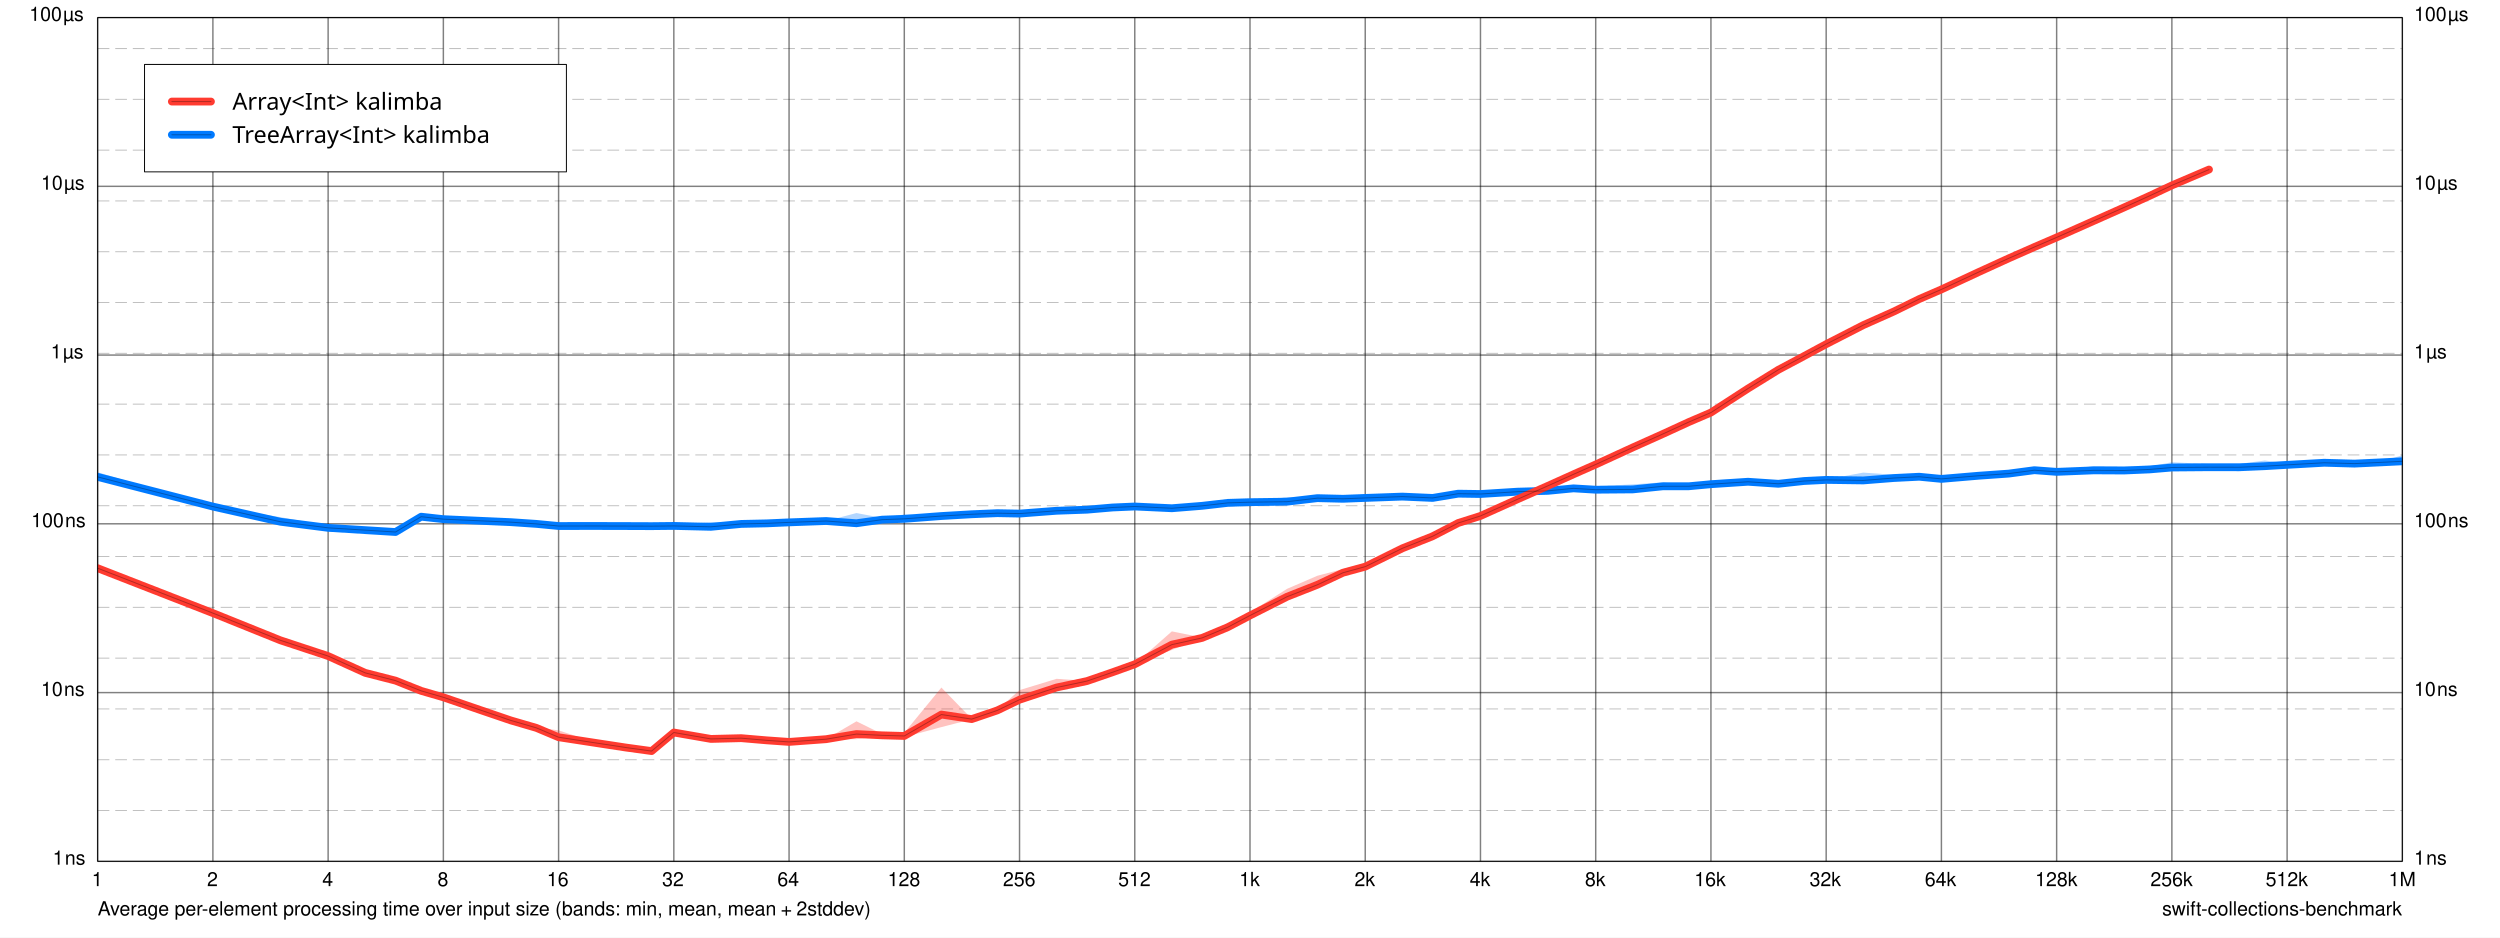
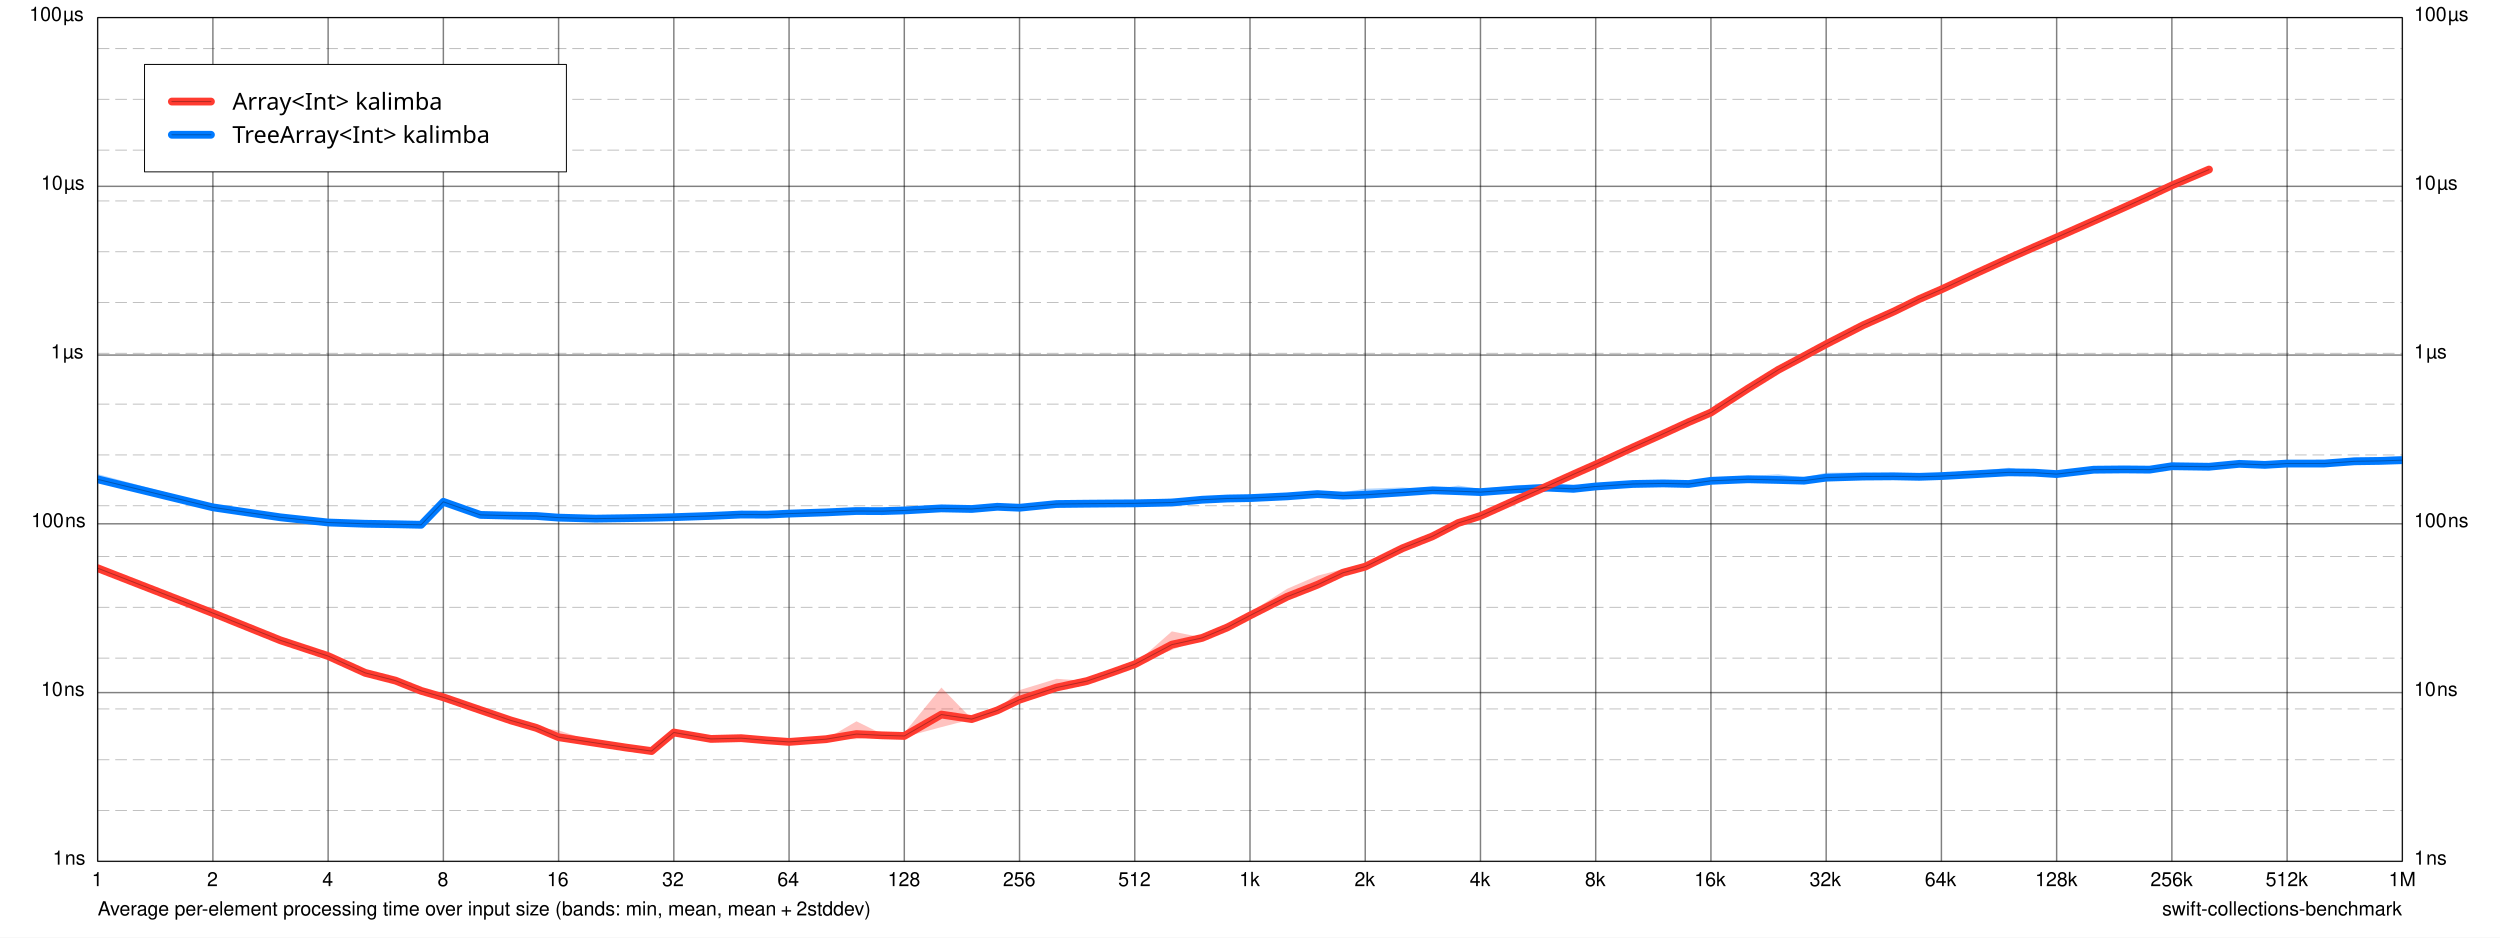
<svg xmlns="http://www.w3.org/2000/svg" xmlns:xlink="http://www.w3.org/1999/xlink" width="1280.0px" height="480.0px" viewBox="0.0 0.0 1280.0 480.0" version="1.1">
  <path d="M 0 0 L 0 480 L 1280 480 L 1280 0 z" fill="#FFFFFF" fill-opacity="1.0" stroke="none" />
  <text x="50" y="468.7" font-family="Helvetica" font-size="10" font-weight="normal" font-style="normal" fill="#000000" fill-opacity="1">Average per-element processing time over input size (bands: min, mean, mean + 2stddev)</text>
  <a xlink:href="https://github.com/apple/swift-collections-benchmark">
    <text x="1107" y="468.7" font-family="Helvetica" font-size="10" font-weight="normal" font-style="normal" fill="#000000" fill-opacity="1">swift-collections-benchmark</text>
  </a>
  <path d="M 50 9 L 50 441" fill="none" stroke-width="0.75" stroke="#000000" stroke-opacity="0.498" stroke-linecap="butt" stroke-linejoin="round" />
  <text x="47" y="453.7" font-family="Helvetica" font-size="10" font-weight="normal" font-style="normal" fill="#000000" fill-opacity="1">1</text>
  <path d="M 109 9 L 109 441" fill="none" stroke-width="0.75" stroke="#000000" stroke-opacity="0.498" stroke-linecap="butt" stroke-linejoin="round" />
  <text x="106" y="453.7" font-family="Helvetica" font-size="10" font-weight="normal" font-style="normal" fill="#000000" fill-opacity="1">2</text>
  <path d="M 168 9 L 168 441" fill="none" stroke-width="0.75" stroke="#000000" stroke-opacity="0.498" stroke-linecap="butt" stroke-linejoin="round" />
  <text x="165" y="453.7" font-family="Helvetica" font-size="10" font-weight="normal" font-style="normal" fill="#000000" fill-opacity="1">4</text>
  <path d="M 227 9 L 227 441" fill="none" stroke-width="0.75" stroke="#000000" stroke-opacity="0.498" stroke-linecap="butt" stroke-linejoin="round" />
  <text x="224" y="453.7" font-family="Helvetica" font-size="10" font-weight="normal" font-style="normal" fill="#000000" fill-opacity="1">8</text>
  <path d="M 286 9 L 286 441" fill="none" stroke-width="0.75" stroke="#000000" stroke-opacity="0.498" stroke-linecap="butt" stroke-linejoin="round" />
  <text x="280" y="453.7" font-family="Helvetica" font-size="10" font-weight="normal" font-style="normal" fill="#000000" fill-opacity="1">16</text>
  <path d="M 345 9 L 345 441" fill="none" stroke-width="0.75" stroke="#000000" stroke-opacity="0.498" stroke-linecap="butt" stroke-linejoin="round" />
  <text x="339" y="453.7" font-family="Helvetica" font-size="10" font-weight="normal" font-style="normal" fill="#000000" fill-opacity="1">32</text>
  <path d="M 404 9 L 404 441" fill="none" stroke-width="0.75" stroke="#000000" stroke-opacity="0.498" stroke-linecap="butt" stroke-linejoin="round" />
  <text x="398" y="453.7" font-family="Helvetica" font-size="10" font-weight="normal" font-style="normal" fill="#000000" fill-opacity="1">64</text>
  <path d="M 463 9 L 463 441" fill="none" stroke-width="0.75" stroke="#000000" stroke-opacity="0.498" stroke-linecap="butt" stroke-linejoin="round" />
  <text x="454.5" y="453.7" font-family="Helvetica" font-size="10" font-weight="normal" font-style="normal" fill="#000000" fill-opacity="1">128</text>
  <path d="M 522 9 L 522 441" fill="none" stroke-width="0.75" stroke="#000000" stroke-opacity="0.498" stroke-linecap="butt" stroke-linejoin="round" />
  <text x="513.5" y="453.7" font-family="Helvetica" font-size="10" font-weight="normal" font-style="normal" fill="#000000" fill-opacity="1">256</text>
  <path d="M 581 9 L 581 441" fill="none" stroke-width="0.75" stroke="#000000" stroke-opacity="0.498" stroke-linecap="butt" stroke-linejoin="round" />
  <text x="572.5" y="453.7" font-family="Helvetica" font-size="10" font-weight="normal" font-style="normal" fill="#000000" fill-opacity="1">512</text>
  <path d="M 640 9 L 640 441" fill="none" stroke-width="0.75" stroke="#000000" stroke-opacity="0.498" stroke-linecap="butt" stroke-linejoin="round" />
  <text x="634.5" y="453.7" font-family="Helvetica" font-size="10" font-weight="normal" font-style="normal" fill="#000000" fill-opacity="1">1k</text>
  <path d="M 699 9 L 699 441" fill="none" stroke-width="0.75" stroke="#000000" stroke-opacity="0.498" stroke-linecap="butt" stroke-linejoin="round" />
  <text x="693.5" y="453.7" font-family="Helvetica" font-size="10" font-weight="normal" font-style="normal" fill="#000000" fill-opacity="1">2k</text>
  <path d="M 758 9 L 758 441" fill="none" stroke-width="0.75" stroke="#000000" stroke-opacity="0.498" stroke-linecap="butt" stroke-linejoin="round" />
  <text x="752.5" y="453.7" font-family="Helvetica" font-size="10" font-weight="normal" font-style="normal" fill="#000000" fill-opacity="1">4k</text>
  <path d="M 817 9 L 817 441" fill="none" stroke-width="0.75" stroke="#000000" stroke-opacity="0.498" stroke-linecap="butt" stroke-linejoin="round" />
  <text x="811.5" y="453.7" font-family="Helvetica" font-size="10" font-weight="normal" font-style="normal" fill="#000000" fill-opacity="1">8k</text>
  <path d="M 876 9 L 876 441" fill="none" stroke-width="0.75" stroke="#000000" stroke-opacity="0.498" stroke-linecap="butt" stroke-linejoin="round" />
  <text x="867.5" y="453.7" font-family="Helvetica" font-size="10" font-weight="normal" font-style="normal" fill="#000000" fill-opacity="1">16k</text>
  <path d="M 935 9 L 935 441" fill="none" stroke-width="0.75" stroke="#000000" stroke-opacity="0.498" stroke-linecap="butt" stroke-linejoin="round" />
  <text x="926.5" y="453.7" font-family="Helvetica" font-size="10" font-weight="normal" font-style="normal" fill="#000000" fill-opacity="1">32k</text>
  <path d="M 994 9 L 994 441" fill="none" stroke-width="0.75" stroke="#000000" stroke-opacity="0.498" stroke-linecap="butt" stroke-linejoin="round" />
  <text x="985.5" y="453.7" font-family="Helvetica" font-size="10" font-weight="normal" font-style="normal" fill="#000000" fill-opacity="1">64k</text>
  <path d="M 1053 9 L 1053 441" fill="none" stroke-width="0.75" stroke="#000000" stroke-opacity="0.498" stroke-linecap="butt" stroke-linejoin="round" />
  <text x="1042" y="453.7" font-family="Helvetica" font-size="10" font-weight="normal" font-style="normal" fill="#000000" fill-opacity="1">128k</text>
  <path d="M 1112 9 L 1112 441" fill="none" stroke-width="0.75" stroke="#000000" stroke-opacity="0.498" stroke-linecap="butt" stroke-linejoin="round" />
  <text x="1101" y="453.7" font-family="Helvetica" font-size="10" font-weight="normal" font-style="normal" fill="#000000" fill-opacity="1">256k</text>
  <path d="M 1171 9 L 1171 441" fill="none" stroke-width="0.75" stroke="#000000" stroke-opacity="0.498" stroke-linecap="butt" stroke-linejoin="round" />
  <text x="1160" y="453.7" font-family="Helvetica" font-size="10" font-weight="normal" font-style="normal" fill="#000000" fill-opacity="1">512k</text>
  <path d="M 1230 9 L 1230 441" fill="none" stroke-width="0.75" stroke="#000000" stroke-opacity="0.498" stroke-linecap="butt" stroke-linejoin="round" />
  <text x="1223" y="453.7" font-family="Helvetica" font-size="10" font-weight="normal" font-style="normal" fill="#000000" fill-opacity="1">1M</text>
  <path d="M 50 441 L 1230 441" fill="none" stroke-width="0.75" stroke="#000000" stroke-opacity="0.498" stroke-linecap="butt" stroke-linejoin="round" />
  <text x="27" y="442.7" font-family="Helvetica" font-size="10" font-weight="normal" font-style="normal" fill="#000000" fill-opacity="1">1 ns</text>
  <text x="1236" y="442.7" font-family="Helvetica" font-size="10" font-weight="normal" font-style="normal" fill="#000000" fill-opacity="1">1 ns</text>
  <path d="M 50 354.6 L 1230 354.6" fill="none" stroke-width="0.75" stroke="#000000" stroke-opacity="0.498" stroke-linecap="butt" stroke-linejoin="round" />
  <text x="21" y="356.3" font-family="Helvetica" font-size="10" font-weight="normal" font-style="normal" fill="#000000" fill-opacity="1">10 ns</text>
  <text x="1236" y="356.3" font-family="Helvetica" font-size="10" font-weight="normal" font-style="normal" fill="#000000" fill-opacity="1">10 ns</text>
  <path d="M 50 268.2 L 1230 268.2" fill="none" stroke-width="0.75" stroke="#000000" stroke-opacity="0.498" stroke-linecap="butt" stroke-linejoin="round" />
  <text x="16" y="269.9" font-family="Helvetica" font-size="10" font-weight="normal" font-style="normal" fill="#000000" fill-opacity="1">100 ns</text>
  <text x="1236" y="269.9" font-family="Helvetica" font-size="10" font-weight="normal" font-style="normal" fill="#000000" fill-opacity="1">100 ns</text>
  <path d="M 50 181.8 L 1230 181.8" fill="none" stroke-width="0.75" stroke="#000000" stroke-opacity="0.498" stroke-linecap="butt" stroke-linejoin="round" />
  <text x="26" y="183.5" font-family="Helvetica" font-size="10" font-weight="normal" font-style="normal" fill="#000000" fill-opacity="1">1 µs</text>
  <text x="1236" y="183.5" font-family="Helvetica" font-size="10" font-weight="normal" font-style="normal" fill="#000000" fill-opacity="1">1 µs</text>
  <path d="M 50 95.4 L 1230 95.4" fill="none" stroke-width="0.75" stroke="#000000" stroke-opacity="0.498" stroke-linecap="butt" stroke-linejoin="round" />
  <text x="21" y="97.1" font-family="Helvetica" font-size="10" font-weight="normal" font-style="normal" fill="#000000" fill-opacity="1">10 µs</text>
  <text x="1236" y="97.1" font-family="Helvetica" font-size="10" font-weight="normal" font-style="normal" fill="#000000" fill-opacity="1">10 µs</text>
  <path d="M 50 9 L 1230 9" fill="none" stroke-width="0.75" stroke="#000000" stroke-opacity="0.498" stroke-linecap="butt" stroke-linejoin="round" />
  <text x="15" y="10.7" font-family="Helvetica" font-size="10" font-weight="normal" font-style="normal" fill="#000000" fill-opacity="1">100 µs</text>
  <text x="1236" y="10.7" font-family="Helvetica" font-size="10" font-weight="normal" font-style="normal" fill="#000000" fill-opacity="1">100 µs</text>
  <path d="M 50 414.99 L 1230 414.99" fill="none" stroke-width="0.5" stroke="#000000" stroke-opacity="0.259" stroke-linecap="butt" stroke-linejoin="round" stroke-dasharray="6 3" stroke-dashoffset="0" />
  <path d="M 50 388.98 L 1230 388.98" fill="none" stroke-width="0.5" stroke="#000000" stroke-opacity="0.259" stroke-linecap="butt" stroke-linejoin="round" stroke-dasharray="6 3" stroke-dashoffset="0" />
  <path d="M 50 362.97 L 1230 362.97" fill="none" stroke-width="0.5" stroke="#000000" stroke-opacity="0.259" stroke-linecap="butt" stroke-linejoin="round" stroke-dasharray="6 3" stroke-dashoffset="0" />
  <path d="M 50 336.96 L 1230 336.96" fill="none" stroke-width="0.5" stroke="#000000" stroke-opacity="0.259" stroke-linecap="butt" stroke-linejoin="round" stroke-dasharray="6 3" stroke-dashoffset="0" />
  <path d="M 50 310.96 L 1230 310.96" fill="none" stroke-width="0.5" stroke="#000000" stroke-opacity="0.259" stroke-linecap="butt" stroke-linejoin="round" stroke-dasharray="6 3" stroke-dashoffset="0" />
  <path d="M 50 284.95 L 1230 284.95" fill="none" stroke-width="0.5" stroke="#000000" stroke-opacity="0.259" stroke-linecap="butt" stroke-linejoin="round" stroke-dasharray="6 3" stroke-dashoffset="0" />
  <path d="M 50 258.94 L 1230 258.94" fill="none" stroke-width="0.5" stroke="#000000" stroke-opacity="0.259" stroke-linecap="butt" stroke-linejoin="round" stroke-dasharray="6 3" stroke-dashoffset="0" />
  <path d="M 50 232.93 L 1230 232.93" fill="none" stroke-width="0.5" stroke="#000000" stroke-opacity="0.259" stroke-linecap="butt" stroke-linejoin="round" stroke-dasharray="6 3" stroke-dashoffset="0" />
  <path d="M 50 206.92 L 1230 206.92" fill="none" stroke-width="0.5" stroke="#000000" stroke-opacity="0.259" stroke-linecap="butt" stroke-linejoin="round" stroke-dasharray="6 3" stroke-dashoffset="0" />
  <path d="M 50 180.91 L 1230 180.91" fill="none" stroke-width="0.5" stroke="#000000" stroke-opacity="0.259" stroke-linecap="butt" stroke-linejoin="round" stroke-dasharray="6 3" stroke-dashoffset="0" />
  <path d="M 50 154.9 L 1230 154.9" fill="none" stroke-width="0.5" stroke="#000000" stroke-opacity="0.259" stroke-linecap="butt" stroke-linejoin="round" stroke-dasharray="6 3" stroke-dashoffset="0" />
  <path d="M 50 128.89 L 1230 128.89" fill="none" stroke-width="0.5" stroke="#000000" stroke-opacity="0.259" stroke-linecap="butt" stroke-linejoin="round" stroke-dasharray="6 3" stroke-dashoffset="0" />
  <path d="M 50 102.88 L 1230 102.88" fill="none" stroke-width="0.5" stroke="#000000" stroke-opacity="0.259" stroke-linecap="butt" stroke-linejoin="round" stroke-dasharray="6 3" stroke-dashoffset="0" />
  <path d="M 50 76.874 L 1230 76.874" fill="none" stroke-width="0.5" stroke="#000000" stroke-opacity="0.259" stroke-linecap="butt" stroke-linejoin="round" stroke-dasharray="6 3" stroke-dashoffset="0" />
  <path d="M 50 50.865 L 1230 50.865" fill="none" stroke-width="0.5" stroke="#000000" stroke-opacity="0.259" stroke-linecap="butt" stroke-linejoin="round" stroke-dasharray="6 3" stroke-dashoffset="0" />
  <path d="M 50 24.856 L 1230 24.856" fill="none" stroke-width="0.5" stroke="#000000" stroke-opacity="0.259" stroke-linecap="butt" stroke-linejoin="round" stroke-dasharray="6 3" stroke-dashoffset="0" />
  <path d="M 74 33 L 74 88 L 290 88 L 290 33 z" fill="#FFFFFF" fill-opacity="1.0" stroke="none" />
  <clipPath id="clip-0">
    <path d="M 50 9 L 50 441 L 1230 441 L 1230 9 z" />
  </clipPath>
  <g clip-path="url(#clip-0)">
-     <path d="M 50 241.79L 109 259.27L 143.51 264.76L 168 269.21L 186.99 270.76L 202.51 272.3L 215.63 264.52L 227 265.76L 245.99 266.66L 261.51 267.27L 274.63 267.73L 286 269.13L 304.99 269.22L 320.51 269.3L 333.63 269.1L 345 268.63L 363.99 267.3L 379.51 267.99L 392.63 267.3L 404 267.1L 422.99 266.76L 438.51 262.68L 451.63 265.16L 463 263.39L 481.99 264.19L 497.51 262.51L 510.63 262.48L 522 261.42L 540.99 259.95L 556.51 259.31L 569.63 259.82L 581 258.57L 599.99 259.07L 615.51 258.16L 628.63 257.4L 640 256.89L 658.99 254.52L 674.51 254.85L 687.63 254.79L 699 253.01L 717.99 253.53L 733.51 254.11L 746.63 251.73L 758 251.8L 776.99 251.38L 792.51 250.31L 805.63 249.57L 817 248.95L 835.99 248.01L 851.51 246.94L 864.63 248.8L 876 245.97L 894.99 245.05L 910.51 247.5L 923.63 245.21L 935 245.47L 953.99 241.97L 969.51 243.08L 982.63 242.98L 994 244.28L 1013 241.97L 1028.5 241.17L 1041.6 240.17L 1053 241.42L 1072 238.6L 1087.5 238.79L 1100.6 238.82L 1112 236.67L 1131 237.58L 1146.5 237.48L 1159.6 235.79L 1171 237.3L 1190 236.01L 1205.5 235.57L 1218.6 236.38L 1230 233.12L 1230 237.33L 1218.6 236.88L 1205.5 238.02L 1190 237.26L 1171 238.26L 1159.6 239.76L 1146.5 239.89L 1131 239.8L 1112 240.38L 1100.6 240.9L 1087.5 241.67L 1072 241.64L 1053 241.65L 1041.6 240.94L 1028.5 242.96L 1013 244.17L 994 245.52L 982.63 244.5L 969.51 245.36L 953.99 247.51L 935 245.8L 923.63 246.66L 910.51 247.78L 894.99 247.25L 876 248.62L 864.63 249.03L 851.51 249.72L 835.99 251.52L 817 251.38L 805.63 250.2L 792.51 251.67L 776.99 251.87L 758 253.34L 746.63 253.13L 733.51 255.24L 717.99 254.52L 699 255.64L 687.63 255.59L 674.51 255.12L 658.99 257.73L 640 257.2L 628.63 257.49L 615.51 259.28L 599.99 260.64L 581 259.61L 569.63 259.84L 556.51 261.56L 540.99 262.08L 522 263.52L 510.63 262.83L 497.51 263.59L 481.99 264.22L 463 266.47L 451.63 266.4L 438.51 269.93L 422.99 266.77L 404 267.57L 392.63 268.19L 379.51 268.34L 363.99 270.62L 345 269.5L 333.63 269.5L 320.51 269.35L 304.99 269.33L 286 269.38L 274.63 268.41L 261.51 267.36L 245.99 266.66L 227 265.83L 215.63 264.56L 202.51 272.41L 186.99 271.67L 168 270.62L 143.51 267.99L 109 259.39L 50 245.03" fill="#007AFF" fill-opacity="0.302" stroke="none" />
+     <path d="M 50 242.74L 109 258.55L 143.51 264.73L 168 266.72L 186.99 267.81L 202.51 268.33L 215.63 268.38L 227 256.75L 245.99 263.42L 261.51 263.98L 274.63 264.19L 286 264.49L 304.99 265.41L 320.51 265.13L 333.63 264.97L 345 264.78L 363.99 264.08L 379.51 262.42L 392.63 262.57L 404 262.75L 422.99 262.32L 438.51 260.77L 451.63 261.18L 463 261.05L 481.99 260.24L 497.51 258.72L 510.63 258.46L 522 259.9L 540.99 257.81L 556.51 257.11L 569.63 256.63L 581 256.12L 599.99 255.36L 615.51 255.51L 628.63 254.11L 640 253.33L 658.99 252.53L 674.51 252.44L 687.63 252.02L 699 250.24L 717.99 249.59L 733.51 250.58L 746.63 248.6L 758 250.33L 776.99 248.34L 792.51 248.04L 805.63 248.07L 817 249.07L 835.99 247.77L 851.51 246.68L 864.63 245.95L 876 246.02L 894.99 243.68L 910.51 242.83L 923.63 244.49L 935 242.04L 953.99 241.91L 969.51 242.45L 982.63 243.8L 994 242.18L 1013 241.04L 1028.5 239.47L 1041.6 241.62L 1053 241.26L 1072 239.67L 1087.5 238.53L 1100.6 240L 1112 236.86L 1131 238.18L 1146.5 237.48L 1159.6 237.86L 1171 235.59L 1190 235.95L 1205.5 234.29L 1218.6 234.07L 1230 233.41L 1230 236.41L 1218.6 236.69L 1205.5 236.87L 1190 237.83L 1171 237.97L 1159.6 238.07L 1146.5 237.5L 1131 239.26L 1112 239.39L 1100.6 240.63L 1087.5 241.01L 1072 240.78L 1053 243.26L 1041.6 242.14L 1028.5 242.7L 1013 243.3L 994 244.32L 982.63 244.25L 969.51 244.39L 953.99 244.76L 935 245.49L 923.63 246.7L 910.51 246.82L 894.99 245.99L 876 246.24L 864.63 248.47L 851.51 247.81L 835.99 247.81L 817 249.07L 805.63 251.11L 792.51 250.28L 776.99 251.37L 758 252.55L 746.63 252.57L 733.51 251.2L 717.99 253.06L 699 254.48L 687.63 254.4L 674.51 253.16L 658.99 254.72L 640 255.66L 628.63 255.63L 615.51 255.99L 599.99 258L 581 258.3L 569.63 258.19L 556.51 258.17L 540.99 258.14L 522 259.97L 510.63 259.83L 497.51 261.29L 481.99 260.3L 463 261.45L 451.63 261.89L 438.51 261.95L 422.99 262.35L 404 263.04L 392.63 263.83L 379.51 263.81L 363.99 264.17L 345 264.79L 333.63 265.13L 320.51 265.37L 304.99 265.58L 286 265.22L 274.63 264.19L 261.51 264.02L 245.99 263.71L 227 257L 215.63 268.81L 202.51 268.44L 186.99 268.3L 168 267.81L 143.51 264.91L 109 260.2L 50 246.41" fill="#007AFF" fill-opacity="0.302" stroke="none" />
    <path d="M 50 290.92L 109 313.91L 143.51 327.82L 168 335.91L 186.99 343.84L 202.51 346.94L 215.63 353.72L 227 357.02L 245.99 363.56L 261.51 368.85L 274.63 372.43L 286 373.97L 304.99 380.16L 320.51 382.36L 333.63 383.68L 345 374.21L 363.99 376.7L 379.51 376.51L 392.63 378.95L 404 379.79L 422.99 378.41L 438.51 369.31L 451.63 375.79L 463 375.19L 481.99 352.03L 497.51 368L 510.63 363.48L 522 353.33L 540.99 347.55L 556.51 348.67L 569.63 344.18L 581 340.01L 599.99 323.26L 615.51 326.41L 628.63 321.1L 640 313.55L 658.99 301.47L 674.51 294.78L 687.63 291.33L 699 288.34L 717.99 280.74L 733.51 274.09L 746.63 267.28L 758 264.12L 776.99 255.59L 792.51 248.75L 805.63 242.81L 817 237.8L 835.99 228.49L 851.51 221.36L 864.63 214.9L 876 210.55L 894.99 198.86L 910.51 188.58L 923.63 182.25L 935 175.66L 953.99 166.43L 969.51 159.47L 982.63 151.93L 994 148.13L 1013 139.04L 1028.5 132.22L 1041.6 126L 1053 121.54L 1072 112.9L 1087.5 106.05L 1100.6 99.551L 1112 93.498L 1131 86.809L 1131 86.809L 1112 95.432L 1100.6 100.53L 1087.5 106.26L 1072 113.18L 1053 121.56L 1041.6 126.64L 1028.5 132.26L 1013 139.43L 994 148.19L 982.63 153.55L 969.51 159.58L 953.99 166.48L 935 176.4L 923.63 182.38L 910.51 189.59L 894.99 198.95L 876 211.47L 864.63 216.53L 851.51 222.41L 835.99 229.3L 817 237.82L 805.63 242.85L 792.51 248.75L 776.99 255.62L 758 264.18L 746.63 267.93L 733.51 274.71L 717.99 280.75L 699 290.79L 687.63 293.93L 674.51 301.17L 658.99 307.07L 640 315.71L 628.63 321.12L 615.51 326.67L 599.99 332.78L 581 340.13L 569.63 344.2L 556.51 348.73L 540.99 353.69L 522 360.14L 510.63 363.8L 497.51 368.25L 481.99 372.28L 463 377.4L 451.63 376.74L 438.51 378.46L 422.99 378.48L 404 379.88L 392.63 379.1L 379.51 378.46L 363.99 378.93L 345 375.33L 333.63 384.86L 320.51 382.89L 304.99 380.46L 286 378.78L 274.63 372.78L 261.51 368.85L 245.99 363.56L 227 357.02L 215.63 353.72L 202.51 349.04L 186.99 344.76L 168 335.91L 143.51 327.82L 109 313.91L 50 290.92" fill="#FF3B30" fill-opacity="0.302" stroke="none" />
-     <path d="M 50 244.16L 109 259.36L 143.51 267.12L 168 270.25L 186.99 271.43L 202.51 272.39L 215.63 264.55L 227 265.81L 245.99 266.66L 261.51 267.34L 274.63 268.23L 286 269.32L 304.99 269.3L 320.51 269.34L 333.63 269.39L 345 269.27L 363.99 269.73L 379.51 268.25L 392.63 267.96L 404 267.45L 422.99 266.76L 438.51 267.9L 451.63 266.07L 463 265.64L 481.99 264.21L 497.51 263.3L 510.63 262.74L 522 262.96L 540.99 261.51L 556.51 260.96L 569.63 259.83L 581 259.33L 599.99 260.22L 615.51 258.98L 628.63 257.47L 640 257.12L 658.99 256.86L 674.51 255.05L 687.63 255.38L 699 254.94L 717.99 254.26L 733.51 254.94L 746.63 252.76L 758 252.93L 776.99 251.74L 792.51 251.31L 805.63 250.04L 817 250.73L 835.99 250.57L 851.51 248.97L 864.63 248.97L 876 247.91L 894.99 246.66L 910.51 247.7L 923.63 246.28L 935 245.71L 953.99 245.98L 969.51 244.75L 982.63 244.09L 994 245.19L 1013 243.58L 1028.5 242.48L 1041.6 240.74L 1053 241.59L 1072 240.82L 1087.5 240.9L 1100.6 240.34L 1112 239.37L 1131 239.21L 1146.5 239.24L 1159.6 238.68L 1171 238.01L 1190 236.93L 1205.5 237.37L 1218.6 236.75L 1230 236.18" fill="none" stroke-width="4" stroke="#007AFF" stroke-opacity="1" stroke-linecap="round" stroke-linejoin="round" />
+     <path d="M 50 245.41L 109 259.76L 143.51 264.86L 168 267.52L 186.99 268.17L 202.51 268.41L 215.63 268.69L 227 256.93L 245.99 263.63L 261.51 264.01L 274.63 264.19L 286 265.03L 304.99 265.54L 320.51 265.31L 333.63 265.09L 345 264.79L 363.99 264.15L 379.51 263.44L 392.63 263.5L 404 262.97L 422.99 262.34L 438.51 261.64L 451.63 261.7L 463 261.35L 481.99 260.29L 497.51 260.6L 510.63 259.47L 522 259.96L 540.99 258.06L 556.51 257.89L 569.63 257.78L 581 257.71L 599.99 257.29L 615.51 255.86L 628.63 255.23L 640 255.03L 658.99 254.13L 674.51 252.97L 687.63 253.76L 699 253.32L 717.99 252.12L 733.51 251.04L 746.63 251.49L 758 251.96L 776.99 250.55L 792.51 249.68L 805.63 250.29L 817 249.07L 835.99 247.8L 851.51 247.51L 864.63 247.8L 876 246.18L 894.99 245.38L 910.51 245.74L 923.63 246.11L 935 244.56L 953.99 243.99L 969.51 243.87L 982.63 244.13L 994 243.75L 1013 242.7L 1028.5 241.83L 1041.6 242.01L 1053 242.73L 1072 240.49L 1087.5 240.34L 1100.6 240.46L 1112 238.71L 1131 238.98L 1146.5 237.49L 1159.6 238.02L 1171 237.34L 1190 237.33L 1205.5 236.18L 1218.6 235.99L 1230 235.61" fill="none" stroke-width="4" stroke="#007AFF" stroke-opacity="1" stroke-linecap="round" stroke-linejoin="round" />
    <path d="M 50 290.92L 109 313.91L 143.51 327.82L 168 335.91L 186.99 344.51L 202.51 348.48L 215.63 353.72L 227 357.02L 245.99 363.56L 261.51 368.85L 274.63 372.68L 286 377.46L 304.99 380.38L 320.51 382.75L 333.63 384.55L 345 375.04L 363.99 378.33L 379.51 377.94L 392.63 379.06L 404 379.86L 422.99 378.46L 438.51 375.84L 451.63 376.49L 463 376.81L 481.99 365.85L 497.51 368.18L 510.63 363.72L 522 358.24L 540.99 351.99L 556.51 348.71L 569.63 344.19L 581 340.1L 599.99 330.05L 615.51 326.6L 628.63 321.12L 640 315.13L 658.99 305.52L 674.51 299.4L 687.63 293.23L 699 290.13L 717.99 280.74L 733.51 274.55L 746.63 267.76L 758 264.16L 776.99 255.61L 792.51 248.75L 805.63 242.84L 817 237.81L 835.99 229.09L 851.51 222.13L 864.63 216.1L 876 211.22L 894.99 198.92L 910.51 189.33L 923.63 182.34L 935 176.2L 953.99 166.47L 969.51 159.55L 982.63 153.12L 994 148.18L 1013 139.33L 1028.5 132.25L 1041.6 126.47L 1053 121.55L 1072 113.11L 1087.5 106.21L 1100.6 100.27L 1112 94.917L 1131 86.809" fill="none" stroke-width="4" stroke="#FF3B30" stroke-opacity="1" stroke-linecap="round" stroke-linejoin="round" />
-     <path d="M 50 244.16L 109 259.36L 143.51 267.12L 168 270.25L 186.99 271.43L 202.51 272.39L 215.63 264.55L 227 265.81L 245.99 266.66L 261.51 267.34L 274.63 268.23L 286 269.32L 304.99 269.3L 320.51 269.34L 333.63 269.39L 345 269.27L 363.99 269.73L 379.51 268.25L 392.63 267.96L 404 267.45L 422.99 266.76L 438.51 267.9L 451.63 266.07L 463 265.64L 481.99 264.21L 497.51 263.3L 510.63 262.74L 522 262.96L 540.99 261.51L 556.51 260.96L 569.63 259.83L 581 259.33L 599.99 260.22L 615.51 258.98L 628.63 257.47L 640 257.12L 658.99 256.86L 674.51 255.05L 687.63 255.38L 699 254.94L 717.99 254.26L 733.51 254.94L 746.63 252.76L 758 252.93L 776.99 251.74L 792.51 251.31L 805.63 250.04L 817 250.73L 835.99 250.57L 851.51 248.97L 864.63 248.97L 876 247.91L 894.99 246.66L 910.51 247.7L 923.63 246.28L 935 245.71L 953.99 245.98L 969.51 244.75L 982.63 244.09L 994 245.19L 1013 243.58L 1028.5 242.48L 1041.6 240.74L 1053 241.59L 1072 240.82L 1087.5 240.9L 1100.6 240.34L 1112 239.37L 1131 239.21L 1146.5 239.24L 1159.6 238.68L 1171 238.01L 1190 236.93L 1205.5 237.37L 1218.6 236.75L 1230 236.18" fill="none" stroke-width="0.5" stroke="#000000" stroke-opacity="0.302" stroke-linecap="round" stroke-linejoin="round" />
+     <path d="M 50 245.41L 109 259.76L 143.51 264.86L 168 267.52L 186.99 268.17L 202.51 268.41L 215.63 268.69L 227 256.93L 245.99 263.63L 261.51 264.01L 274.63 264.19L 286 265.03L 304.99 265.54L 320.51 265.31L 333.63 265.09L 345 264.79L 363.99 264.15L 379.51 263.44L 392.63 263.5L 404 262.97L 422.99 262.34L 438.51 261.64L 451.63 261.7L 463 261.35L 481.99 260.29L 497.51 260.6L 510.63 259.47L 522 259.96L 540.99 258.06L 556.51 257.89L 569.63 257.78L 581 257.71L 599.99 257.29L 615.51 255.86L 628.63 255.23L 640 255.03L 658.99 254.13L 674.51 252.97L 687.63 253.76L 699 253.32L 717.99 252.12L 733.51 251.04L 746.63 251.49L 758 251.96L 776.99 250.55L 792.51 249.68L 805.63 250.29L 817 249.07L 835.99 247.8L 851.51 247.51L 864.63 247.8L 876 246.18L 894.99 245.38L 910.51 245.74L 923.63 246.11L 935 244.56L 953.99 243.99L 969.51 243.87L 982.63 244.13L 994 243.75L 1013 242.7L 1028.5 241.83L 1041.6 242.01L 1053 242.73L 1072 240.49L 1087.5 240.34L 1100.6 240.46L 1112 238.71L 1131 238.98L 1146.5 237.49L 1159.6 238.02L 1171 237.34L 1190 237.33L 1205.5 236.18L 1218.6 235.99L 1230 235.61" fill="none" stroke-width="0.5" stroke="#000000" stroke-opacity="0.302" stroke-linecap="round" stroke-linejoin="round" />
    <path d="M 50 290.92L 109 313.91L 143.51 327.82L 168 335.91L 186.99 344.51L 202.51 348.48L 215.63 353.72L 227 357.02L 245.99 363.56L 261.51 368.85L 274.63 372.68L 286 377.46L 304.99 380.38L 320.51 382.75L 333.63 384.55L 345 375.04L 363.99 378.33L 379.51 377.94L 392.63 379.06L 404 379.86L 422.99 378.46L 438.51 375.84L 451.63 376.49L 463 376.81L 481.99 365.85L 497.51 368.18L 510.63 363.72L 522 358.24L 540.99 351.99L 556.51 348.71L 569.63 344.19L 581 340.1L 599.99 330.05L 615.51 326.6L 628.63 321.12L 640 315.13L 658.99 305.52L 674.51 299.4L 687.63 293.23L 699 290.13L 717.99 280.74L 733.51 274.55L 746.63 267.76L 758 264.16L 776.99 255.61L 792.51 248.75L 805.63 242.84L 817 237.81L 835.99 229.09L 851.51 222.13L 864.63 216.1L 876 211.22L 894.99 198.92L 910.51 189.33L 923.63 182.34L 935 176.2L 953.99 166.47L 969.51 159.55L 982.63 153.12L 994 148.18L 1013 139.33L 1028.5 132.25L 1041.6 126.47L 1053 121.55L 1072 113.11L 1087.5 106.21L 1100.6 100.27L 1112 94.917L 1131 86.809" fill="none" stroke-width="0.5" stroke="#000000" stroke-opacity="0.302" stroke-linecap="round" stroke-linejoin="round" />
  </g>
  <path d="M 74 33 L 74 88 L 290 88 L 290 33 z" fill="#FFFFFF" fill-opacity="0.702" stroke-width="0.5" stroke="#000000" stroke-opacity="1" stroke-linecap="round" stroke-linejoin="round" />
  <path d="M 88 52 L 108 52" fill="none" stroke-width="4" stroke="#FF3B30" stroke-opacity="1" stroke-linecap="round" stroke-linejoin="round" />
  <path d="M 88 52 L 108 52" fill="none" stroke-width="0.5" stroke="#000000" stroke-opacity="0.302" stroke-linecap="round" stroke-linejoin="round" />
  <text x="119" y="56.17" font-family="Menlo" font-size="12" font-weight="normal" font-style="normal" fill="#000000" fill-opacity="1">Array&lt;Int&gt; kalimba</text>
  <path d="M 88 69 L 108 69" fill="none" stroke-width="4" stroke="#007AFF" stroke-opacity="1" stroke-linecap="round" stroke-linejoin="round" />
  <path d="M 88 69 L 108 69" fill="none" stroke-width="0.5" stroke="#000000" stroke-opacity="0.302" stroke-linecap="round" stroke-linejoin="round" />
  <text x="119" y="73.17" font-family="Menlo" font-size="12" font-weight="normal" font-style="normal" fill="#000000" fill-opacity="1">TreeArray&lt;Int&gt; kalimba</text>
  <path d="M 50 9 L 50 441 L 1230 441 L 1230 9 z" fill="none" stroke-width="0.5" stroke="#000000" stroke-opacity="1" stroke-linecap="round" stroke-linejoin="round" />
</svg>
